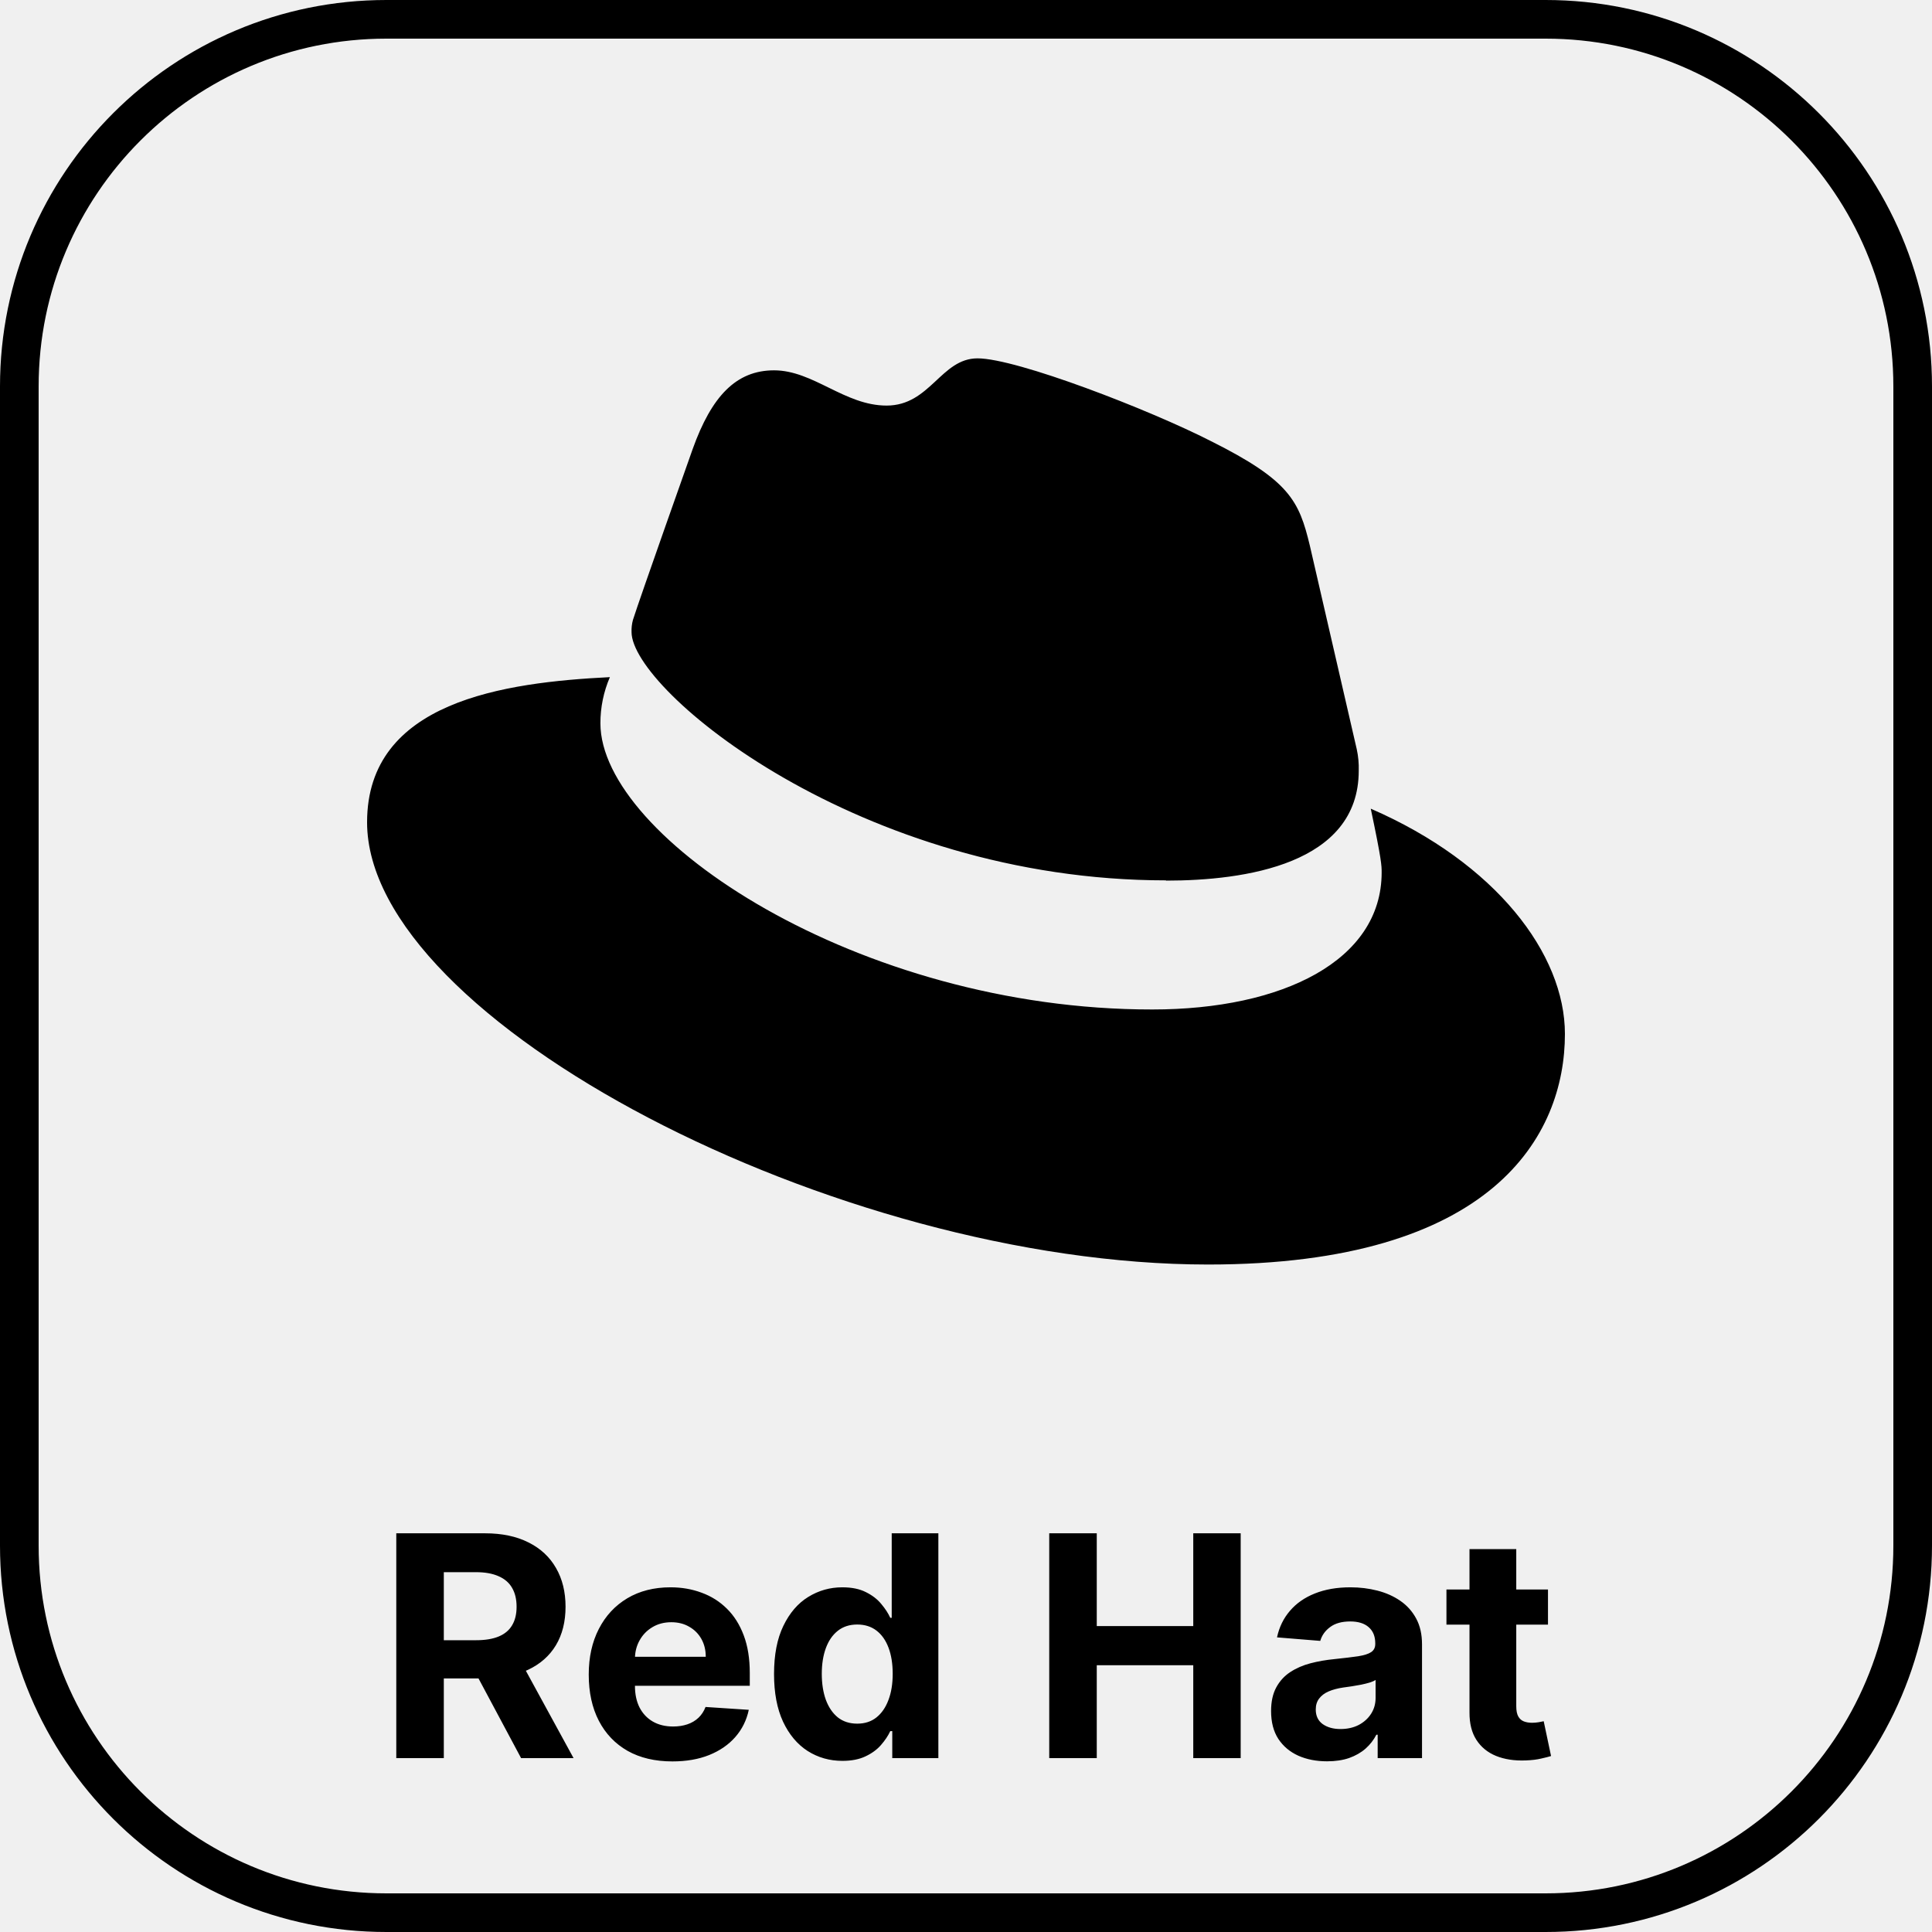
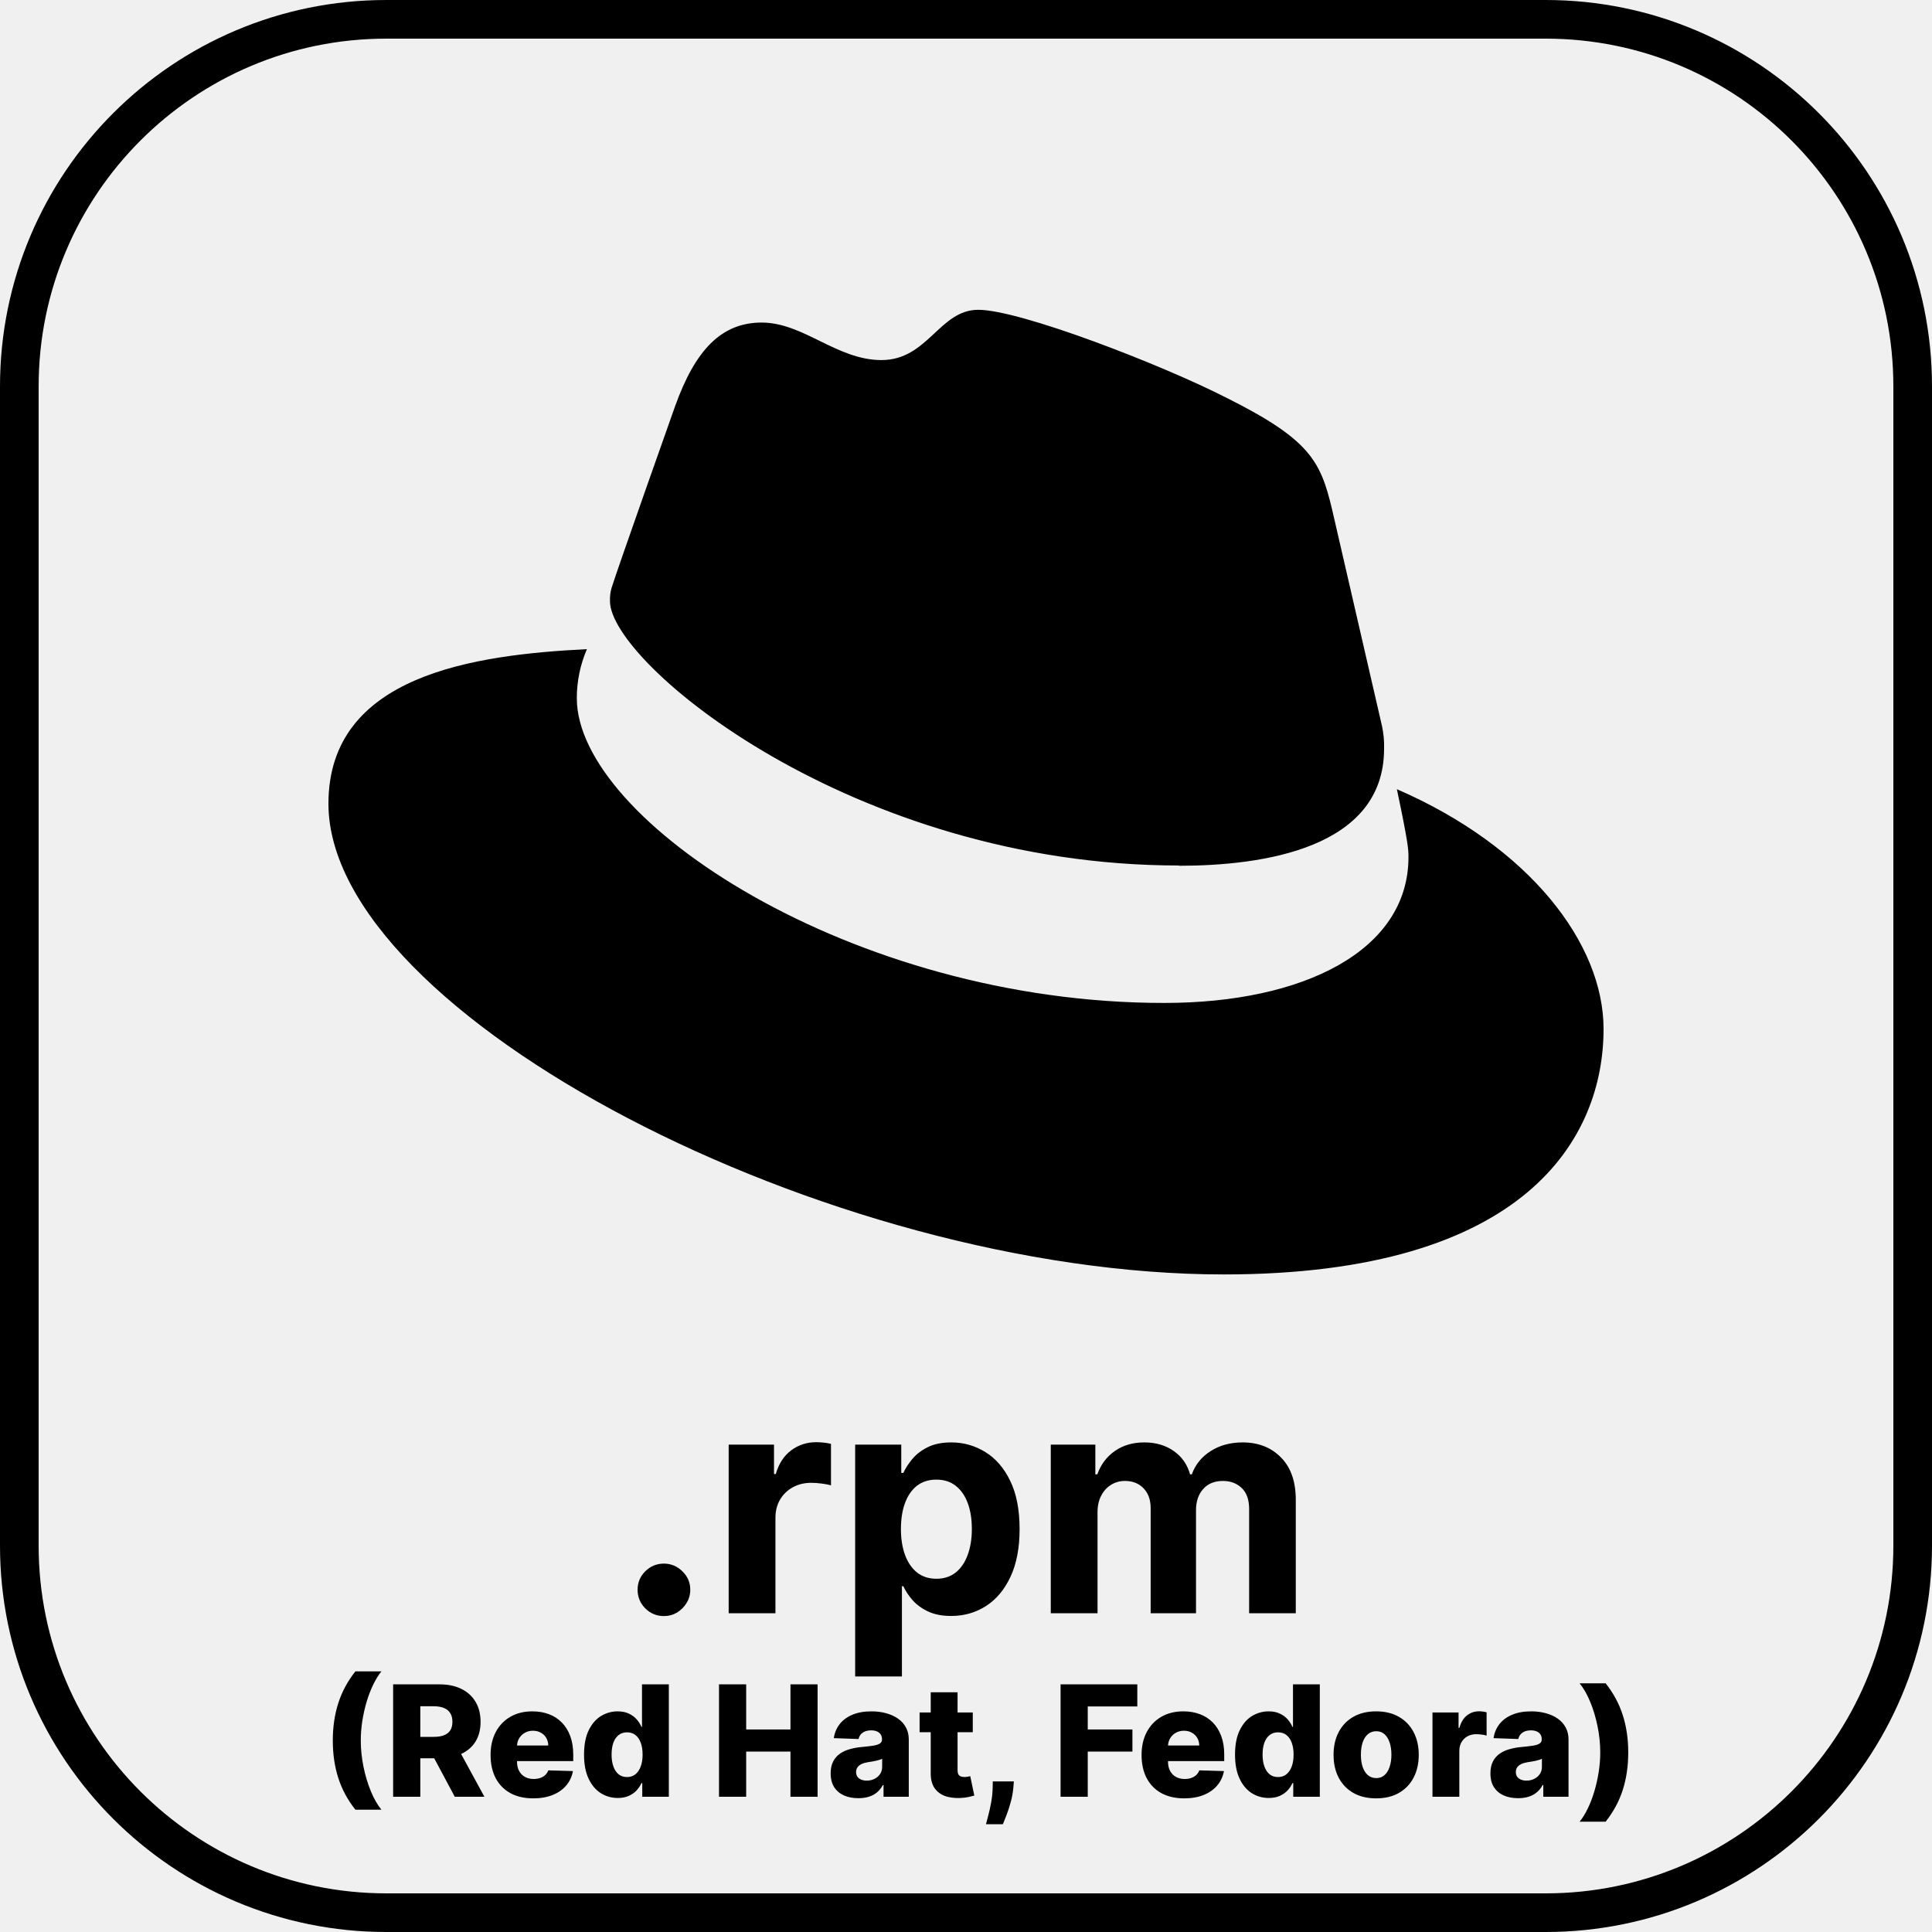
<svg xmlns="http://www.w3.org/2000/svg" width="200" height="200" viewBox="0 0 200 200" fill="none">
  <g clip-path="url(#clip0_1_31)">
    <rect x="2" y="2" width="196" height="196" rx="38" stroke="black" stroke-width="4" />
-     <g clip-path="url(#clip1_1_31)">
-       <path d="M120.713 91.161C128.861 91.161 140.656 89.477 140.656 79.784C140.679 79.036 140.61 78.288 140.45 77.557L135.593 56.477C134.477 51.837 133.495 49.735 125.353 45.663C119.034 42.434 105.265 37.097 101.193 37.097C97.406 37.097 96.301 41.985 91.78 41.985C87.43 41.985 84.2 38.337 80.129 38.337C76.218 38.337 73.671 40.998 71.707 46.48C71.707 46.48 66.231 61.928 65.523 64.17C65.41 64.582 65.362 65.009 65.378 65.436C65.378 71.44 89.026 91.135 120.713 91.135M141.902 83.721C143.028 89.053 143.028 89.611 143.028 90.319C143.028 99.438 132.777 104.501 119.297 104.501C88.84 104.522 62.154 86.671 62.154 74.876C62.151 73.232 62.485 71.606 63.136 70.097C52.188 70.644 38 72.602 38 85.121C38 105.628 86.593 130.903 125.063 130.903C154.565 130.903 162 117.563 162 107.033C162 98.74 154.834 89.337 141.917 83.721" fill="black" />
-     </g>
-     <path d="M41.023 182V158.727H50.205C51.962 158.727 53.462 159.042 54.705 159.67C55.955 160.292 56.905 161.174 57.557 162.318C58.216 163.455 58.545 164.792 58.545 166.33C58.545 167.875 58.212 169.205 57.545 170.318C56.879 171.424 55.913 172.273 54.648 172.864C53.39 173.455 51.867 173.75 50.08 173.75H43.932V169.795H49.284C50.224 169.795 51.004 169.667 51.625 169.409C52.246 169.152 52.708 168.765 53.011 168.25C53.322 167.735 53.477 167.095 53.477 166.33C53.477 165.557 53.322 164.905 53.011 164.375C52.708 163.845 52.242 163.443 51.614 163.17C50.992 162.89 50.208 162.75 49.261 162.75H45.943V182H41.023ZM53.591 171.409L59.375 182H53.943L48.284 171.409H53.591ZM69.605 182.341C67.81 182.341 66.264 181.977 64.969 181.25C63.681 180.515 62.688 179.477 61.992 178.136C61.294 176.788 60.946 175.193 60.946 173.352C60.946 171.557 61.294 169.981 61.992 168.625C62.688 167.269 63.669 166.212 64.935 165.455C66.207 164.697 67.7 164.318 69.412 164.318C70.563 164.318 71.635 164.504 72.628 164.875C73.628 165.239 74.499 165.788 75.242 166.523C75.992 167.258 76.575 168.182 76.992 169.295C77.408 170.402 77.617 171.697 77.617 173.182V174.511H62.878V171.511H73.06C73.06 170.814 72.908 170.197 72.605 169.659C72.302 169.121 71.882 168.701 71.344 168.398C70.813 168.087 70.196 167.932 69.492 167.932C68.757 167.932 68.105 168.102 67.537 168.443C66.976 168.777 66.537 169.227 66.219 169.795C65.901 170.356 65.738 170.981 65.73 171.67V174.523C65.73 175.386 65.889 176.133 66.207 176.761C66.533 177.39 66.992 177.875 67.582 178.216C68.173 178.557 68.874 178.727 69.685 178.727C70.222 178.727 70.715 178.652 71.162 178.5C71.609 178.348 71.992 178.121 72.31 177.818C72.628 177.515 72.87 177.144 73.037 176.705L77.514 177C77.287 178.076 76.821 179.015 76.117 179.818C75.419 180.614 74.518 181.235 73.412 181.682C72.313 182.121 71.044 182.341 69.605 182.341ZM87.207 182.284C85.882 182.284 84.681 181.943 83.605 181.261C82.537 180.572 81.688 179.561 81.06 178.227C80.438 176.886 80.128 175.242 80.128 173.295C80.128 171.295 80.45 169.633 81.094 168.307C81.738 166.973 82.594 165.977 83.662 165.318C84.738 164.652 85.916 164.318 87.196 164.318C88.173 164.318 88.988 164.485 89.639 164.818C90.298 165.144 90.829 165.553 91.23 166.045C91.639 166.53 91.95 167.008 92.162 167.477H92.31V158.727H97.139V182H92.367V179.205H92.162C91.935 179.689 91.613 180.17 91.196 180.648C90.787 181.117 90.253 181.508 89.594 181.818C88.942 182.129 88.147 182.284 87.207 182.284ZM88.742 178.432C89.522 178.432 90.181 178.22 90.719 177.795C91.264 177.364 91.681 176.761 91.969 175.989C92.264 175.216 92.412 174.311 92.412 173.273C92.412 172.235 92.268 171.333 91.98 170.568C91.692 169.803 91.276 169.212 90.73 168.795C90.185 168.379 89.522 168.17 88.742 168.17C87.946 168.17 87.276 168.386 86.73 168.818C86.185 169.25 85.772 169.848 85.492 170.614C85.211 171.379 85.071 172.265 85.071 173.273C85.071 174.288 85.211 175.186 85.492 175.966C85.779 176.739 86.192 177.345 86.73 177.784C87.276 178.216 87.946 178.432 88.742 178.432ZM108.616 182V158.727H113.537V168.33H123.526V158.727H128.435V182H123.526V172.386H113.537V182H108.616ZM137.378 182.33C136.264 182.33 135.272 182.136 134.401 181.75C133.529 181.356 132.84 180.777 132.332 180.011C131.832 179.239 131.582 178.277 131.582 177.125C131.582 176.155 131.76 175.341 132.116 174.682C132.473 174.023 132.957 173.492 133.571 173.091C134.185 172.689 134.882 172.386 135.662 172.182C136.45 171.977 137.276 171.833 138.139 171.75C139.154 171.644 139.973 171.545 140.594 171.455C141.215 171.356 141.666 171.212 141.946 171.023C142.226 170.833 142.366 170.553 142.366 170.182V170.114C142.366 169.394 142.139 168.837 141.685 168.443C141.238 168.049 140.601 167.852 139.776 167.852C138.904 167.852 138.211 168.045 137.696 168.432C137.181 168.811 136.84 169.288 136.673 169.864L132.196 169.5C132.423 168.439 132.87 167.523 133.537 166.75C134.204 165.97 135.063 165.371 136.116 164.955C137.177 164.53 138.404 164.318 139.798 164.318C140.768 164.318 141.696 164.432 142.582 164.659C143.476 164.886 144.268 165.239 144.957 165.716C145.654 166.193 146.204 166.807 146.605 167.557C147.007 168.299 147.207 169.189 147.207 170.227V182H142.616V179.58H142.48C142.2 180.125 141.825 180.606 141.355 181.023C140.885 181.432 140.321 181.754 139.662 181.989C139.003 182.216 138.241 182.33 137.378 182.33ZM138.764 178.989C139.476 178.989 140.105 178.848 140.651 178.568C141.196 178.28 141.624 177.894 141.935 177.409C142.245 176.924 142.401 176.375 142.401 175.761V173.909C142.249 174.008 142.041 174.098 141.776 174.182C141.518 174.258 141.226 174.33 140.901 174.398C140.575 174.458 140.249 174.515 139.923 174.568C139.598 174.614 139.302 174.655 139.037 174.693C138.469 174.777 137.973 174.909 137.548 175.091C137.124 175.273 136.795 175.519 136.56 175.83C136.325 176.133 136.207 176.511 136.207 176.966C136.207 177.625 136.446 178.129 136.923 178.477C137.408 178.818 138.022 178.989 138.764 178.989ZM160.247 164.545V168.182H149.736V164.545H160.247ZM152.122 160.364H156.963V176.636C156.963 177.083 157.031 177.432 157.168 177.682C157.304 177.924 157.493 178.095 157.736 178.193C157.986 178.292 158.274 178.341 158.599 178.341C158.827 178.341 159.054 178.322 159.281 178.284C159.509 178.239 159.683 178.205 159.804 178.182L160.565 181.784C160.323 181.86 159.982 181.947 159.543 182.045C159.103 182.152 158.569 182.216 157.94 182.239C156.774 182.284 155.751 182.129 154.872 181.773C154.001 181.417 153.323 180.864 152.838 180.114C152.353 179.364 152.115 178.417 152.122 177.273V160.364Z" fill="black" />
+     <path d="M122.05 89.623C130.723 89.623 143.279 87.83 143.279 77.512C143.304 76.716 143.23 75.92 143.06 75.141L137.889 52.702C136.701 47.763 135.656 45.524 126.988 41.19C120.262 37.752 105.604 32.071 101.27 32.071C97.239 32.071 96.062 37.274 91.249 37.274C86.618 37.274 83.181 33.391 78.847 33.391C74.683 33.391 71.972 36.224 69.882 42.059C69.882 42.059 64.052 58.504 63.298 60.891C63.179 61.33 63.127 61.784 63.145 62.239C63.145 68.629 88.318 89.596 122.05 89.596M144.605 81.703C145.804 87.379 145.804 87.973 145.804 88.727C145.804 98.434 134.892 103.824 120.542 103.824C88.12 103.846 59.712 84.844 59.712 72.287C59.709 70.537 60.065 68.806 60.758 67.2C49.103 67.782 34 69.867 34 83.194C34 105.023 85.728 131.929 126.68 131.929C158.085 131.929 166 117.728 166 106.519C166 97.692 158.372 87.681 144.622 81.703" fill="black" />
+     <path d="M68.73 167.295C67.98 167.295 67.336 167.03 66.798 166.5C66.268 165.962 66.003 165.318 66.003 164.568C66.003 163.826 66.268 163.189 66.798 162.659C67.336 162.129 67.98 161.864 68.73 161.864C69.457 161.864 70.094 162.129 70.639 162.659C71.185 163.189 71.457 163.826 71.457 164.568C71.457 165.068 71.329 165.527 71.071 165.943C70.821 166.352 70.492 166.682 70.082 166.932C69.673 167.174 69.222 167.295 68.73 167.295ZM75.432 167V149.545H80.125V152.591H80.307C80.625 151.508 81.159 150.689 81.909 150.136C82.659 149.576 83.523 149.295 84.5 149.295C84.742 149.295 85.004 149.311 85.284 149.341C85.564 149.371 85.811 149.413 86.023 149.466V153.761C85.796 153.693 85.481 153.633 85.079 153.58C84.678 153.527 84.311 153.5 83.977 153.5C83.265 153.5 82.629 153.655 82.068 153.966C81.515 154.269 81.076 154.693 80.75 155.239C80.432 155.784 80.273 156.413 80.273 157.125V167H75.432ZM88.526 173.545V149.545H93.298V152.477H93.514C93.726 152.008 94.033 151.53 94.435 151.045C94.844 150.553 95.374 150.144 96.026 149.818C96.685 149.485 97.503 149.318 98.48 149.318C99.753 149.318 100.927 149.652 102.003 150.318C103.079 150.977 103.938 151.973 104.582 153.307C105.226 154.633 105.548 156.295 105.548 158.295C105.548 160.242 105.234 161.886 104.605 163.227C103.984 164.561 103.135 165.572 102.06 166.261C100.991 166.943 99.794 167.284 98.469 167.284C97.529 167.284 96.73 167.129 96.071 166.818C95.419 166.508 94.885 166.117 94.469 165.648C94.052 165.17 93.734 164.689 93.514 164.205H93.367V173.545H88.526ZM93.264 158.273C93.264 159.311 93.408 160.216 93.696 160.989C93.984 161.761 94.401 162.364 94.946 162.795C95.492 163.22 96.154 163.432 96.935 163.432C97.722 163.432 98.389 163.216 98.935 162.784C99.48 162.345 99.893 161.739 100.173 160.966C100.461 160.186 100.605 159.288 100.605 158.273C100.605 157.265 100.465 156.379 100.185 155.614C99.904 154.848 99.492 154.25 98.946 153.818C98.401 153.386 97.73 153.17 96.935 153.17C96.147 153.17 95.48 153.379 94.935 153.795C94.397 154.212 93.984 154.803 93.696 155.568C93.408 156.333 93.264 157.235 93.264 158.273ZM108.776 167V149.545H113.389V152.625H113.594C113.957 151.602 114.563 150.795 115.412 150.205C116.26 149.614 117.276 149.318 118.457 149.318C119.654 149.318 120.673 149.617 121.514 150.216C122.355 150.807 122.916 151.61 123.196 152.625H123.378C123.734 151.625 124.378 150.826 125.31 150.227C126.249 149.621 127.359 149.318 128.639 149.318C130.268 149.318 131.59 149.837 132.605 150.875C133.628 151.905 134.139 153.367 134.139 155.261V167H129.31V156.216C129.31 155.246 129.052 154.519 128.537 154.034C128.022 153.549 127.378 153.307 126.605 153.307C125.726 153.307 125.041 153.587 124.548 154.148C124.056 154.701 123.81 155.432 123.81 156.341V167H119.116V156.114C119.116 155.258 118.87 154.576 118.378 154.068C117.893 153.561 117.253 153.307 116.457 153.307C115.92 153.307 115.435 153.443 115.003 153.716C114.579 153.981 114.241 154.356 113.991 154.841C113.741 155.318 113.616 155.879 113.616 156.523V167H108.776ZM34.451 180.182C34.451 178.777 34.641 177.485 35.02 176.307C35.398 175.125 35.989 174.028 36.792 173.017H39.485C39.182 173.392 38.9 173.848 38.639 174.386C38.377 174.924 38.15 175.513 37.957 176.153C37.768 176.794 37.618 177.456 37.508 178.142C37.402 178.828 37.349 179.508 37.349 180.182C37.349 181.076 37.442 181.979 37.627 182.892C37.813 183.801 38.067 184.646 38.389 185.426C38.711 186.203 39.076 186.841 39.485 187.341H36.792C35.989 186.33 35.398 185.235 35.02 184.057C34.641 182.875 34.451 181.583 34.451 180.182ZM40.697 186V174.364H45.504C46.375 174.364 47.127 174.521 47.76 174.835C48.396 175.146 48.886 175.593 49.231 176.176C49.576 176.756 49.748 177.443 49.748 178.239C49.748 179.045 49.572 179.731 49.22 180.295C48.867 180.856 48.367 181.284 47.72 181.58C47.072 181.871 46.305 182.017 45.419 182.017H42.379V179.801H44.896C45.32 179.801 45.674 179.746 45.959 179.636C46.246 179.523 46.464 179.352 46.612 179.125C46.76 178.894 46.834 178.598 46.834 178.239C46.834 177.879 46.76 177.581 46.612 177.347C46.464 177.108 46.246 176.93 45.959 176.812C45.671 176.691 45.316 176.631 44.896 176.631H43.51V186H40.697ZM47.248 180.682L50.146 186H47.078L44.237 180.682H47.248ZM55.199 186.165C54.286 186.165 53.498 185.985 52.835 185.625C52.176 185.261 51.668 184.744 51.312 184.074C50.96 183.4 50.784 182.598 50.784 181.67C50.784 180.769 50.962 179.981 51.318 179.307C51.674 178.629 52.176 178.102 52.824 177.727C53.471 177.348 54.234 177.159 55.113 177.159C55.734 177.159 56.303 177.256 56.818 177.449C57.333 177.642 57.778 177.928 58.153 178.307C58.528 178.686 58.82 179.153 59.028 179.71C59.236 180.263 59.341 180.898 59.341 181.614V182.307H51.755V180.693H56.755C56.752 180.398 56.681 180.134 56.545 179.903C56.409 179.672 56.221 179.492 55.983 179.364C55.748 179.231 55.477 179.165 55.17 179.165C54.859 179.165 54.581 179.235 54.335 179.375C54.089 179.511 53.894 179.699 53.75 179.938C53.606 180.172 53.53 180.439 53.522 180.739V182.381C53.522 182.737 53.592 183.049 53.733 183.318C53.873 183.583 54.072 183.79 54.329 183.938C54.587 184.085 54.894 184.159 55.25 184.159C55.496 184.159 55.719 184.125 55.92 184.057C56.121 183.989 56.293 183.888 56.437 183.756C56.581 183.623 56.689 183.46 56.761 183.267L59.312 183.341C59.206 183.913 58.973 184.411 58.613 184.835C58.257 185.256 57.789 185.583 57.21 185.818C56.63 186.049 55.96 186.165 55.199 186.165ZM63.947 186.125C63.303 186.125 62.718 185.958 62.191 185.625C61.665 185.292 61.244 184.792 60.93 184.125C60.616 183.458 60.459 182.631 60.459 181.642C60.459 180.616 60.621 179.771 60.947 179.108C61.273 178.445 61.699 177.955 62.225 177.636C62.756 177.318 63.326 177.159 63.936 177.159C64.394 177.159 64.786 177.239 65.112 177.398C65.438 177.553 65.707 177.754 65.919 178C66.131 178.246 66.292 178.502 66.402 178.767H66.459V174.364H69.237V186H66.487V184.585H66.402C66.284 184.854 66.118 185.106 65.902 185.341C65.686 185.576 65.415 185.765 65.089 185.909C64.767 186.053 64.386 186.125 63.947 186.125ZM64.913 183.96C65.25 183.96 65.538 183.866 65.777 183.676C66.015 183.483 66.199 183.212 66.328 182.864C66.457 182.515 66.521 182.106 66.521 181.636C66.521 181.159 66.457 180.748 66.328 180.403C66.203 180.059 66.019 179.794 65.777 179.608C65.538 179.422 65.25 179.33 64.913 179.33C64.568 179.33 64.277 179.424 64.038 179.614C63.799 179.803 63.617 180.07 63.492 180.415C63.371 180.759 63.311 181.167 63.311 181.636C63.311 182.106 63.373 182.515 63.498 182.864C63.623 183.212 63.803 183.483 64.038 183.676C64.277 183.866 64.568 183.96 64.913 183.96ZM74.431 186V174.364H77.244V179.034H81.829V174.364H84.636V186H81.829V181.324H77.244V186H74.431ZM88.86 186.148C88.304 186.148 87.809 186.055 87.377 185.869C86.95 185.68 86.61 185.396 86.36 185.017C86.114 184.634 85.991 184.155 85.991 183.58C85.991 183.095 86.076 182.686 86.247 182.352C86.417 182.019 86.652 181.748 86.951 181.54C87.251 181.331 87.595 181.174 87.985 181.068C88.376 180.958 88.792 180.884 89.235 180.847C89.732 180.801 90.131 180.754 90.434 180.705C90.737 180.652 90.957 180.578 91.093 180.483C91.234 180.384 91.304 180.246 91.304 180.068V180.04C91.304 179.748 91.203 179.523 91.002 179.364C90.802 179.205 90.531 179.125 90.19 179.125C89.823 179.125 89.527 179.205 89.304 179.364C89.08 179.523 88.938 179.742 88.877 180.023L86.315 179.932C86.391 179.402 86.586 178.928 86.9 178.511C87.218 178.091 87.654 177.761 88.207 177.523C88.764 177.28 89.432 177.159 90.213 177.159C90.769 177.159 91.283 177.225 91.752 177.358C92.222 177.487 92.631 177.676 92.98 177.926C93.328 178.172 93.597 178.475 93.787 178.835C93.98 179.195 94.076 179.606 94.076 180.068V186H91.463V184.784H91.394C91.239 185.08 91.04 185.33 90.798 185.534C90.559 185.739 90.277 185.892 89.951 185.994C89.629 186.097 89.266 186.148 88.86 186.148ZM89.718 184.33C90.018 184.33 90.287 184.269 90.525 184.148C90.768 184.027 90.961 183.86 91.105 183.648C91.249 183.432 91.321 183.182 91.321 182.898V182.068C91.241 182.11 91.144 182.148 91.031 182.182C90.921 182.216 90.8 182.248 90.667 182.278C90.535 182.309 90.398 182.335 90.258 182.358C90.118 182.381 89.984 182.402 89.855 182.42C89.593 182.462 89.37 182.527 89.184 182.614C89.002 182.701 88.862 182.814 88.764 182.955C88.669 183.091 88.622 183.254 88.622 183.443C88.622 183.731 88.724 183.951 88.929 184.102C89.137 184.254 89.4 184.33 89.718 184.33ZM100.701 177.273V179.318H95.196V177.273H100.701ZM96.349 175.182H99.127V183.256C99.127 183.426 99.154 183.564 99.207 183.67C99.264 183.773 99.345 183.847 99.451 183.892C99.557 183.934 99.684 183.955 99.832 183.955C99.938 183.955 100.05 183.945 100.167 183.926C100.288 183.903 100.379 183.884 100.44 183.869L100.86 185.875C100.728 185.913 100.54 185.96 100.298 186.017C100.059 186.074 99.773 186.11 99.44 186.125C98.788 186.155 98.23 186.08 97.764 185.898C97.302 185.712 96.948 185.424 96.701 185.034C96.459 184.644 96.341 184.153 96.349 183.562V175.182ZM104.954 184.409L104.903 185.04C104.858 185.562 104.765 186.072 104.625 186.568C104.488 187.068 104.342 187.517 104.187 187.915C104.032 188.313 103.909 188.621 103.818 188.841H102.068C102.128 188.621 102.21 188.313 102.312 187.915C102.418 187.517 102.517 187.068 102.608 186.568C102.699 186.068 102.75 185.561 102.761 185.045L102.772 184.409H104.954ZM109.791 186V174.364H117.734V176.648H112.603V179.034H117.228V181.324H112.603V186H109.791ZM122.589 186.165C121.676 186.165 120.888 185.985 120.225 185.625C119.566 185.261 119.059 184.744 118.703 184.074C118.35 183.4 118.174 182.598 118.174 181.67C118.174 180.769 118.352 179.981 118.708 179.307C119.065 178.629 119.566 178.102 120.214 177.727C120.862 177.348 121.625 177.159 122.504 177.159C123.125 177.159 123.693 177.256 124.208 177.449C124.724 177.642 125.169 177.928 125.544 178.307C125.919 178.686 126.21 179.153 126.419 179.71C126.627 180.263 126.731 180.898 126.731 181.614V182.307H119.146V180.693H124.146C124.142 180.398 124.072 180.134 123.936 179.903C123.799 179.672 123.612 179.492 123.373 179.364C123.138 179.231 122.868 179.165 122.561 179.165C122.25 179.165 121.972 179.235 121.725 179.375C121.479 179.511 121.284 179.699 121.14 179.938C120.996 180.172 120.921 180.439 120.913 180.739V182.381C120.913 182.737 120.983 183.049 121.123 183.318C121.263 183.583 121.462 183.79 121.72 183.938C121.977 184.085 122.284 184.159 122.64 184.159C122.886 184.159 123.11 184.125 123.311 184.057C123.511 183.989 123.684 183.888 123.828 183.756C123.972 183.623 124.08 183.46 124.152 183.267L126.703 183.341C126.597 183.913 126.364 184.411 126.004 184.835C125.648 185.256 125.18 185.583 124.6 185.818C124.021 186.049 123.35 186.165 122.589 186.165ZM131.338 186.125C130.694 186.125 130.109 185.958 129.582 185.625C129.056 185.292 128.635 184.792 128.321 184.125C128.006 183.458 127.849 182.631 127.849 181.642C127.849 180.616 128.012 179.771 128.338 179.108C128.663 178.445 129.09 177.955 129.616 177.636C130.146 177.318 130.717 177.159 131.326 177.159C131.785 177.159 132.177 177.239 132.502 177.398C132.828 177.553 133.097 177.754 133.309 178C133.521 178.246 133.682 178.502 133.792 178.767H133.849V174.364H136.627V186H133.877V184.585H133.792C133.675 184.854 133.508 185.106 133.292 185.341C133.076 185.576 132.806 185.765 132.48 185.909C132.158 186.053 131.777 186.125 131.338 186.125ZM132.304 183.96C132.641 183.96 132.929 183.866 133.167 183.676C133.406 183.483 133.59 183.212 133.718 182.864C133.847 182.515 133.912 182.106 133.912 181.636C133.912 181.159 133.847 180.748 133.718 180.403C133.593 180.059 133.41 179.794 133.167 179.608C132.929 179.422 132.641 179.33 132.304 179.33C131.959 179.33 131.667 179.424 131.429 179.614C131.19 179.803 131.008 180.07 130.883 180.415C130.762 180.759 130.701 181.167 130.701 181.636C130.701 182.106 130.764 182.515 130.889 182.864C131.014 183.212 131.194 183.483 131.429 183.676C131.667 183.866 131.959 183.96 132.304 183.96ZM142.458 186.165C141.542 186.165 140.754 185.977 140.095 185.602C139.44 185.223 138.934 184.697 138.578 184.023C138.225 183.345 138.049 182.559 138.049 181.665C138.049 180.767 138.225 179.981 138.578 179.307C138.934 178.629 139.44 178.102 140.095 177.727C140.754 177.348 141.542 177.159 142.458 177.159C143.375 177.159 144.161 177.348 144.816 177.727C145.475 178.102 145.981 178.629 146.333 179.307C146.69 179.981 146.868 180.767 146.868 181.665C146.868 182.559 146.69 183.345 146.333 184.023C145.981 184.697 145.475 185.223 144.816 185.602C144.161 185.977 143.375 186.165 142.458 186.165ZM142.475 184.068C142.809 184.068 143.091 183.966 143.322 183.761C143.553 183.557 143.729 183.273 143.85 182.909C143.975 182.545 144.038 182.125 144.038 181.648C144.038 181.163 143.975 180.739 143.85 180.375C143.729 180.011 143.553 179.727 143.322 179.523C143.091 179.318 142.809 179.216 142.475 179.216C142.131 179.216 141.839 179.318 141.6 179.523C141.366 179.727 141.186 180.011 141.061 180.375C140.94 180.739 140.879 181.163 140.879 181.648C140.879 182.125 140.94 182.545 141.061 182.909C141.186 183.273 141.366 183.557 141.6 183.761C141.839 183.966 142.131 184.068 142.475 184.068ZM148.291 186V177.273H150.99V178.864H151.081C151.24 178.288 151.499 177.86 151.859 177.58C152.219 177.295 152.637 177.153 153.115 177.153C153.243 177.153 153.376 177.163 153.512 177.182C153.649 177.197 153.776 177.222 153.893 177.256V179.67C153.761 179.625 153.586 179.589 153.37 179.562C153.158 179.536 152.969 179.523 152.802 179.523C152.473 179.523 152.175 179.597 151.91 179.744C151.649 179.888 151.442 180.091 151.291 180.352C151.143 180.61 151.069 180.913 151.069 181.261V186H148.291ZM157.157 186.148C156.6 186.148 156.106 186.055 155.674 185.869C155.246 185.68 154.907 185.396 154.657 185.017C154.411 184.634 154.288 184.155 154.288 183.58C154.288 183.095 154.373 182.686 154.544 182.352C154.714 182.019 154.949 181.748 155.248 181.54C155.547 181.331 155.892 181.174 156.282 181.068C156.672 180.958 157.089 180.884 157.532 180.847C158.029 180.801 158.428 180.754 158.731 180.705C159.034 180.652 159.254 180.578 159.39 180.483C159.53 180.384 159.6 180.246 159.6 180.068V180.04C159.6 179.748 159.5 179.523 159.299 179.364C159.099 179.205 158.828 179.125 158.487 179.125C158.119 179.125 157.824 179.205 157.6 179.364C157.377 179.523 157.235 179.742 157.174 180.023L154.612 179.932C154.688 179.402 154.883 178.928 155.197 178.511C155.515 178.091 155.951 177.761 156.504 177.523C157.061 177.28 157.729 177.159 158.51 177.159C159.066 177.159 159.58 177.225 160.049 177.358C160.519 177.487 160.928 177.676 161.277 177.926C161.625 178.172 161.894 178.475 162.083 178.835C162.277 179.195 162.373 179.606 162.373 180.068V186H159.76V184.784H159.691C159.536 185.08 159.337 185.33 159.095 185.534C158.856 185.739 158.574 185.892 158.248 185.994C157.926 186.097 157.563 186.148 157.157 186.148ZM158.015 184.33C158.315 184.33 158.583 184.269 158.822 184.148C159.065 184.027 159.258 183.86 159.402 183.648C159.546 183.432 159.618 183.182 159.618 182.898V182.068C159.538 182.11 159.441 182.148 159.328 182.182C159.218 182.216 159.097 182.248 158.964 182.278C158.832 182.309 158.695 182.335 158.555 182.358C158.415 182.381 158.28 182.402 158.152 182.42C157.89 182.462 157.667 182.527 157.481 182.614C157.299 182.701 157.159 182.814 157.061 182.955C156.966 183.091 156.919 183.254 156.919 183.443C156.919 183.731 157.021 183.951 157.225 184.102C157.434 184.254 157.697 184.33 158.015 184.33ZM168.555 181.42C168.555 182.822 168.366 184.114 167.987 185.295C167.608 186.473 167.017 187.568 166.214 188.58H163.521C163.828 188.205 164.11 187.748 164.368 187.21C164.629 186.672 164.854 186.083 165.044 185.443C165.237 184.803 165.386 184.14 165.493 183.455C165.602 182.769 165.657 182.091 165.657 181.42C165.657 180.523 165.565 179.619 165.379 178.71C165.193 177.797 164.94 176.953 164.618 176.176C164.296 175.396 163.93 174.756 163.521 174.256H166.214C167.017 175.267 167.608 176.364 167.987 177.545C168.366 178.723 168.555 180.015 168.555 181.42Z" fill="black" />
  </g>
  <defs>
    <clipPath id="clip0_1_31">
      <rect width="200" height="200" fill="white" />
    </clipPath>
-     <clipPath id="clip1_1_31">
-       <rect width="124" height="124" fill="white" transform="translate(38 22)" />
-     </clipPath>
  </defs>
</svg>
